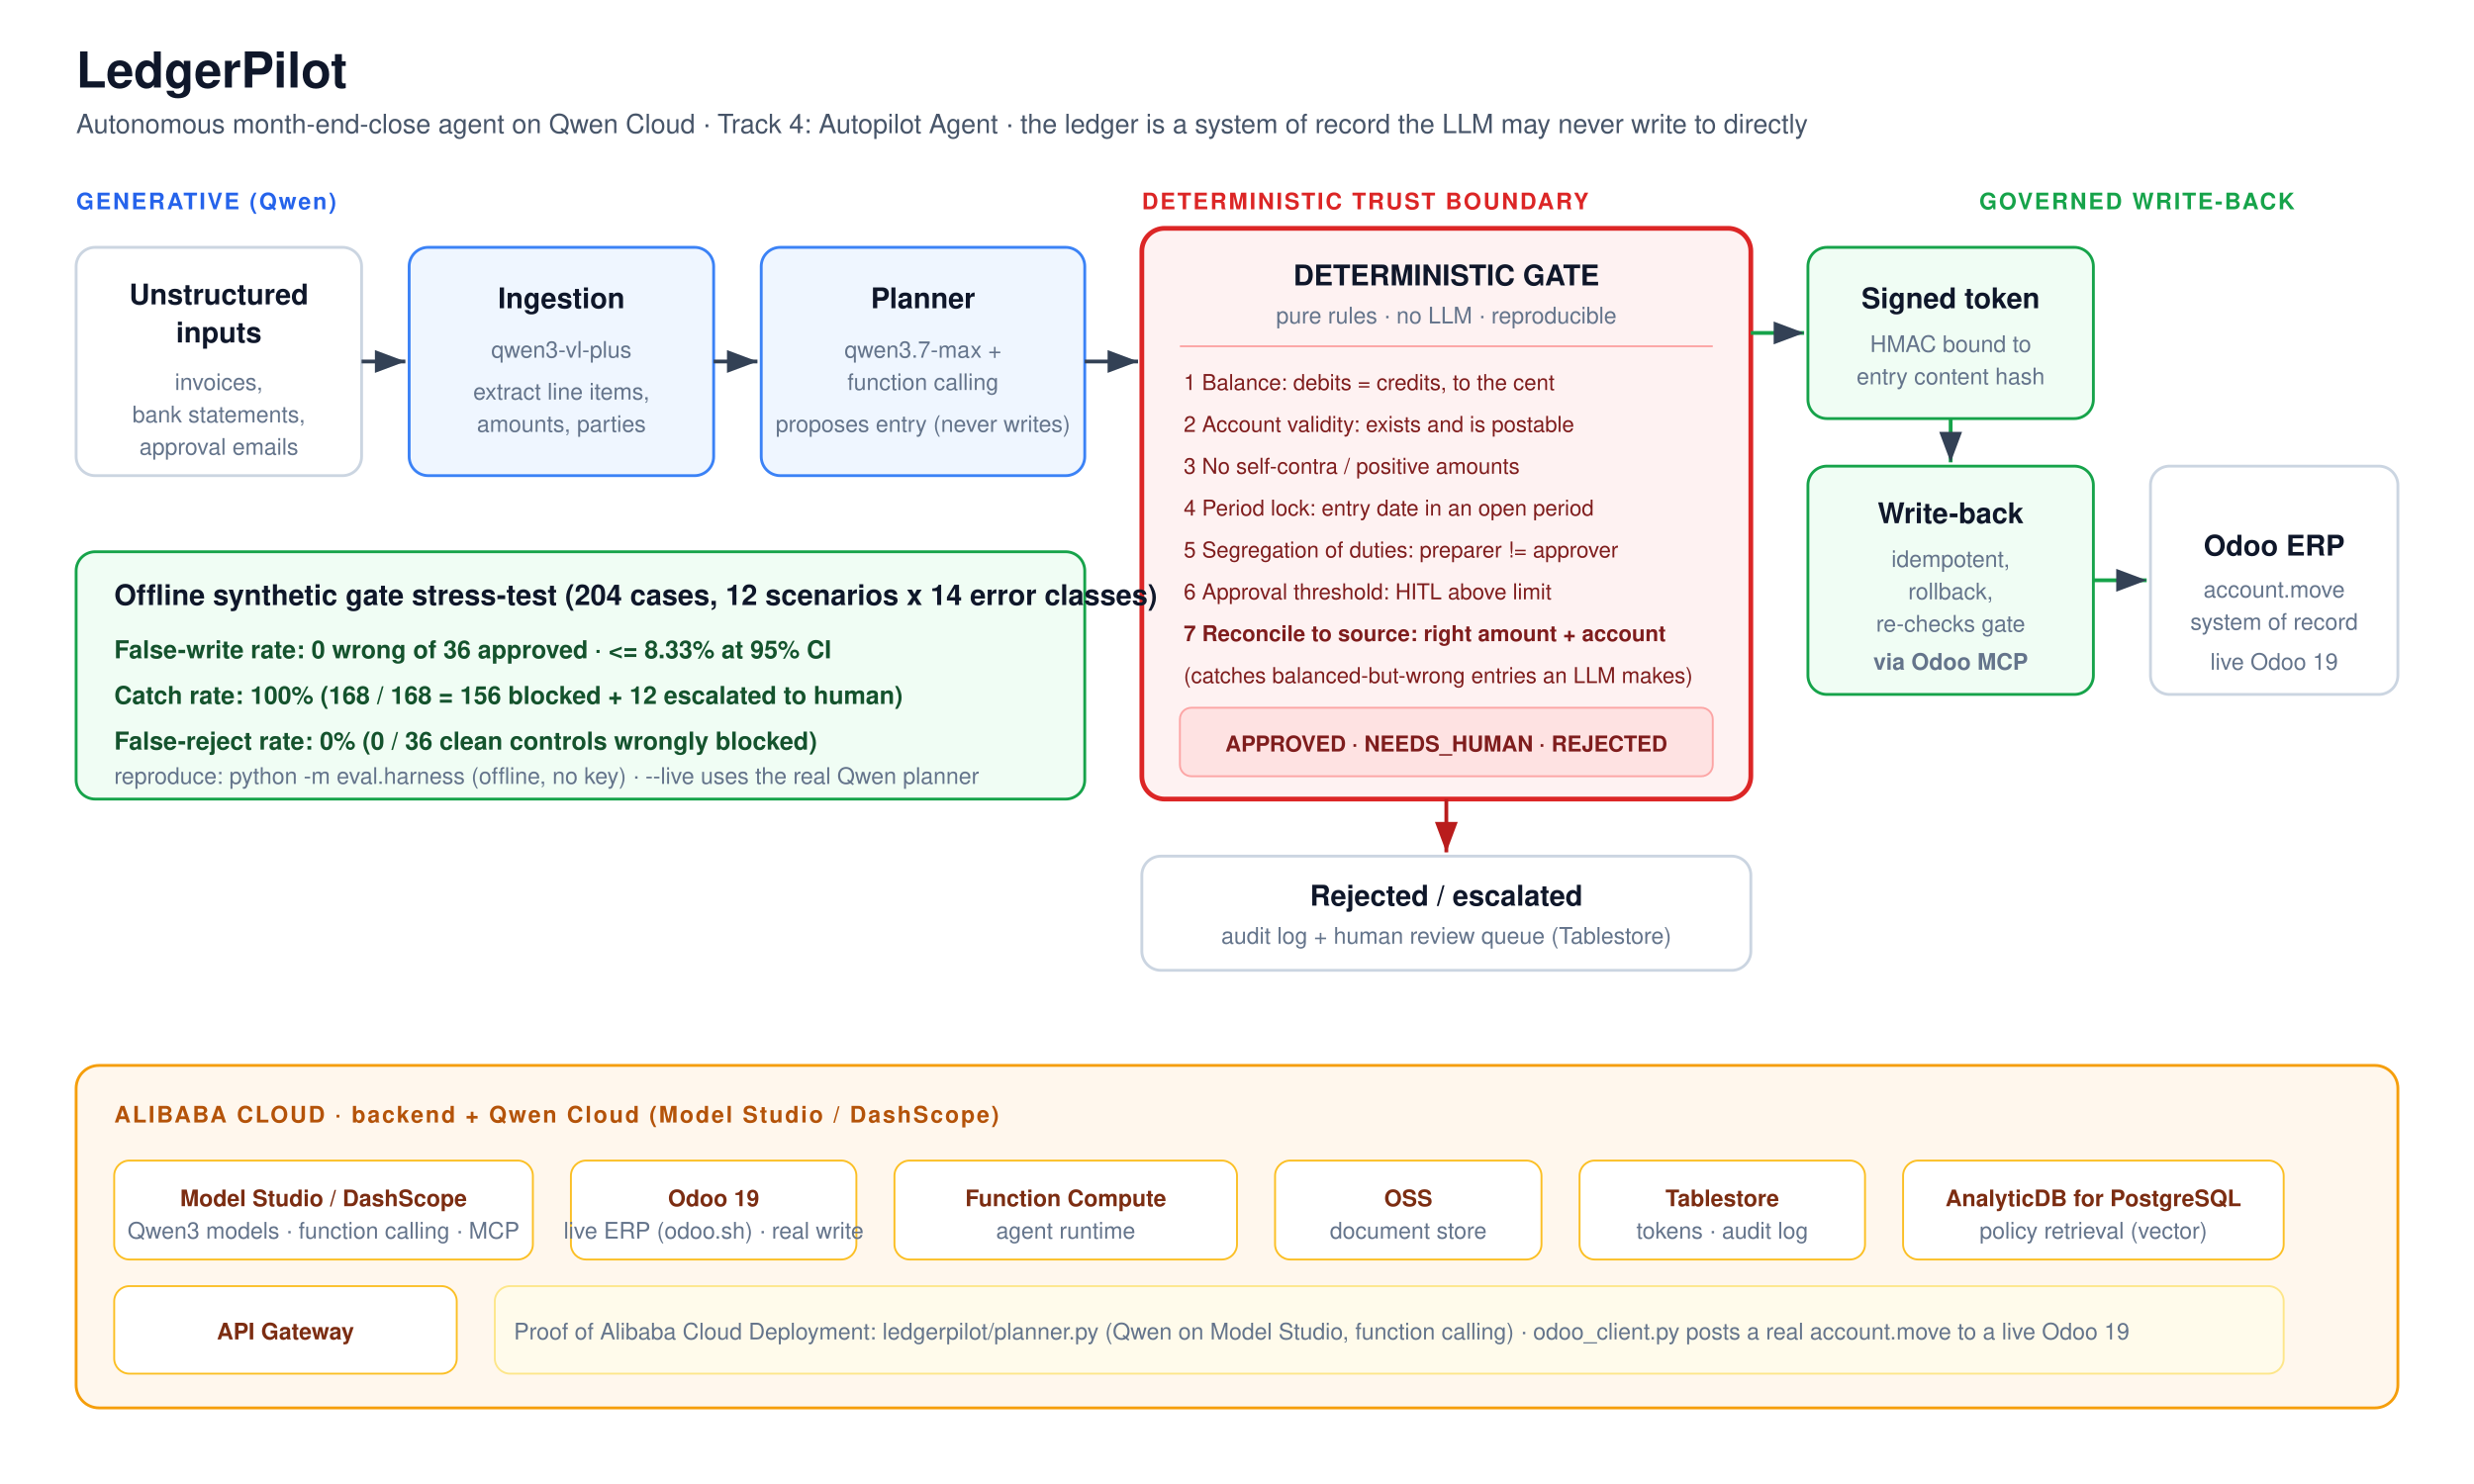
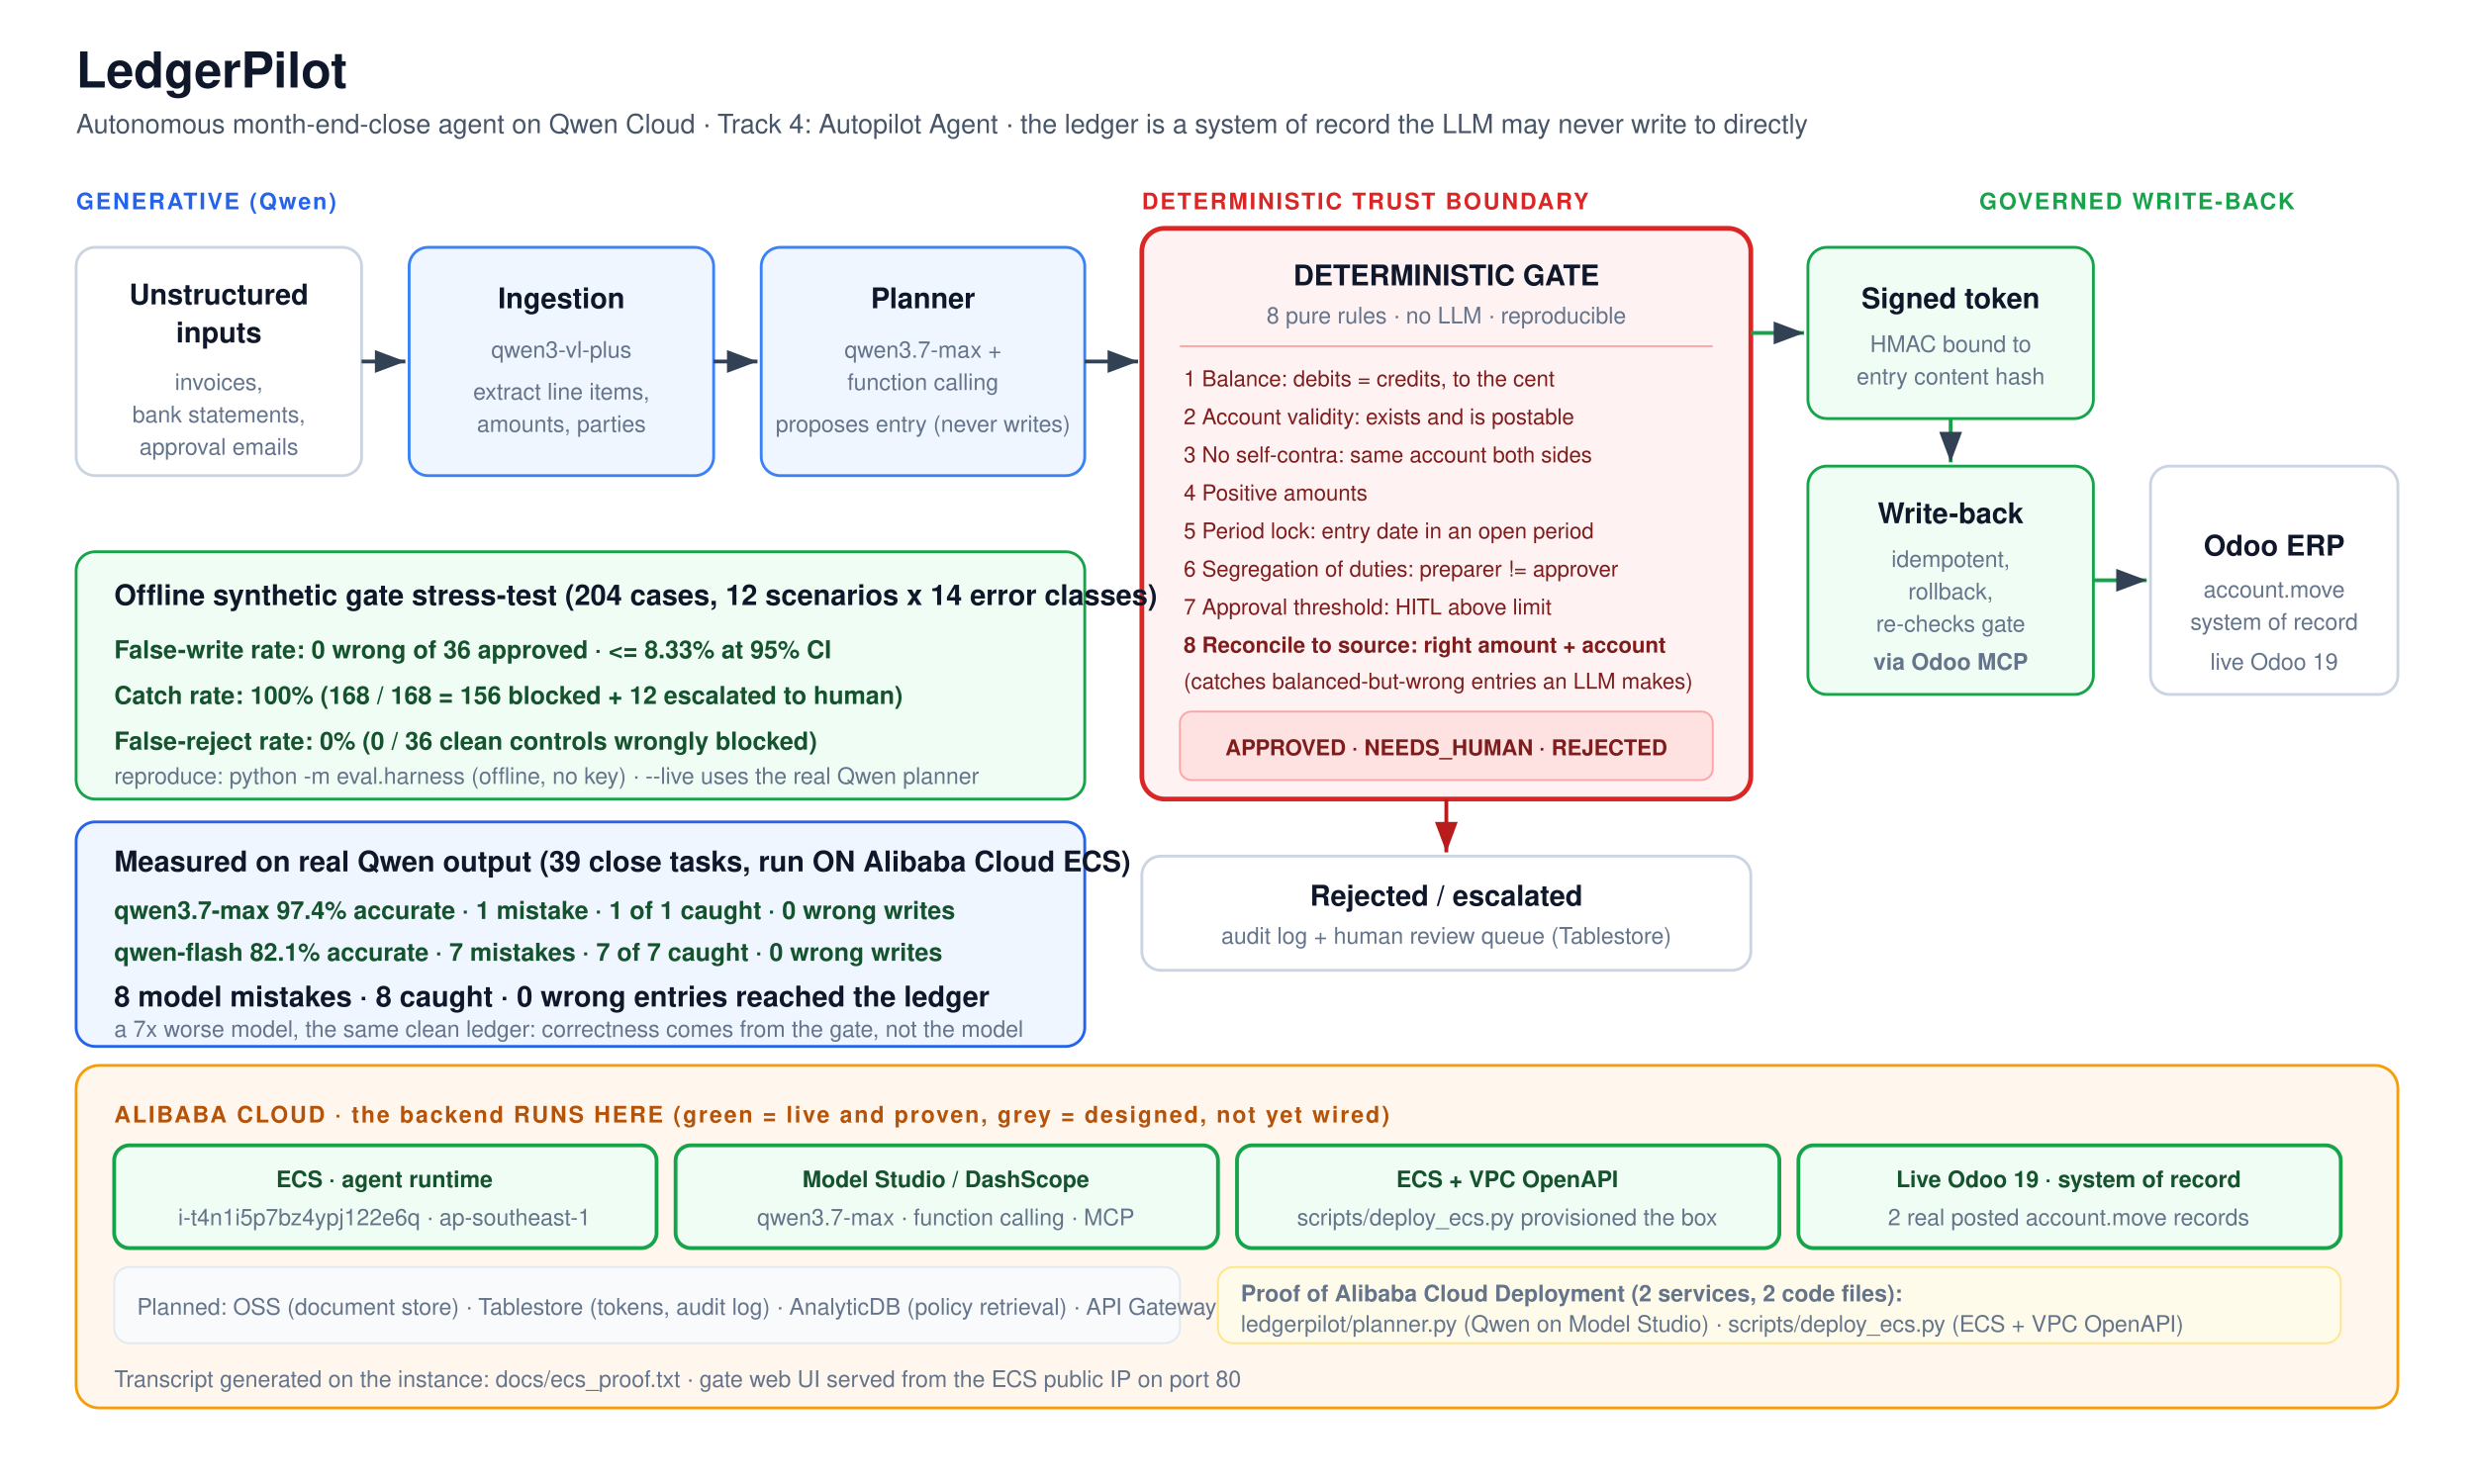
<svg xmlns="http://www.w3.org/2000/svg" viewBox="0 0 1300 780" font-family="Segoe UI, Helvetica, Arial, sans-serif">
  <defs>
    <marker id="arrow" markerWidth="10" markerHeight="10" refX="8" refY="3" orient="auto" markerUnits="strokeWidth">
      <path d="M0,0 L8,3 L0,6 z" fill="#334155" />
    </marker>
    <marker id="arrowRed" markerWidth="10" markerHeight="10" refX="8" refY="3" orient="auto" markerUnits="strokeWidth">
      <path d="M0,0 L8,3 L0,6 z" fill="#b91c1c" />
    </marker>
    <style>
      .title { font-size: 26px; font-weight: 700; fill: #0f172a; }
      .subtitle { font-size: 14px; fill: #475569; }
      .box { fill: #ffffff; stroke: #cbd5e1; stroke-width: 1.5; rx: 10; }
      .boxlabel { font-size: 15px; font-weight: 600; fill: #0f172a; }
      .boxsub { font-size: 12px; fill: #64748b; }
      .gen { fill: #eff6ff; stroke: #3b82f6; stroke-width: 1.5; }
      .gate { fill: #fef2f2; stroke: #dc2626; stroke-width: 2.5; }
      .gov { fill: #f0fdf4; stroke: #16a34a; stroke-width: 1.5; }
      .layerlabel { font-size: 12px; font-weight: 700; letter-spacing: 1px; }
      .cloud { fill: #fff7ed; stroke: #f59e0b; stroke-width: 1.5; }
      .cloudchip { fill: #ffffff; stroke: #fbbf24; stroke-width: 1; }
+       .chiplive { fill: #f0fdf4; stroke: #16a34a; stroke-width: 2; }
      .chip { font-size: 12px; fill: #7c2d12; font-weight: 600; }
+       .chipgreen { font-size: 12px; fill: #14532d; font-weight: 700; }
      .metric { font-size: 13px; fill: #14532d; font-weight: 600; }
      .check { font-size: 11.5px; fill: #7f1d1d; }
    </style>
  </defs>
  <rect x="0" y="0" width="1300" height="780" fill="#ffffff" />
  <text x="40" y="46" class="title">LedgerPilot</text>
  <text x="40" y="70" class="subtitle">Autonomous month-end-close agent on Qwen Cloud  ·  Track 4: Autopilot Agent  ·  the ledger is a system of record the LLM may never write to directly</text>
  <text x="40" y="110" class="layerlabel" fill="#2563eb">GENERATIVE (Qwen)</text>
  <text x="600" y="110" class="layerlabel" fill="#dc2626">DETERMINISTIC TRUST BOUNDARY</text>
  <text x="1040" y="110" class="layerlabel" fill="#16a34a">GOVERNED WRITE-BACK</text>
  <rect x="40" y="130" width="150" height="120" class="box" rx="10" />
  <text x="115" y="160" text-anchor="middle" class="boxlabel">Unstructured</text>
  <text x="115" y="180" text-anchor="middle" class="boxlabel">inputs</text>
  <text x="115" y="205" text-anchor="middle" class="boxsub">invoices,</text>
  <text x="115" y="222" text-anchor="middle" class="boxsub">bank statements,</text>
  <text x="115" y="239" text-anchor="middle" class="boxsub">approval emails</text>
  <rect x="215" y="130" width="160" height="120" class="gen" rx="10" />
  <text x="295" y="162" text-anchor="middle" class="boxlabel">Ingestion</text>
  <text x="295" y="188" text-anchor="middle" class="boxsub">qwen3-vl-plus</text>
  <text x="295" y="210" text-anchor="middle" class="boxsub">extract line items,</text>
  <text x="295" y="227" text-anchor="middle" class="boxsub">amounts, parties</text>
  <rect x="400" y="130" width="170" height="120" class="gen" rx="10" />
  <text x="485" y="162" text-anchor="middle" class="boxlabel">Planner</text>
  <text x="485" y="188" text-anchor="middle" class="boxsub">qwen3.7-max +</text>
  <text x="485" y="205" text-anchor="middle" class="boxsub">function calling</text>
  <text x="485" y="227" text-anchor="middle" class="boxsub">proposes entry (never writes)</text>
  <rect x="600" y="120" width="320" height="300" class="gate" rx="12" />
  <text x="760" y="150" text-anchor="middle" class="boxlabel" fill="#991b1b" font-size="17">DETERMINISTIC GATE</text>
-   <text x="760" y="170" text-anchor="middle" class="boxsub" fill="#b91c1c">pure rules · no LLM · reproducible</text>
+   <text x="760" y="170" text-anchor="middle" class="boxsub" fill="#b91c1c">8 pure rules · no LLM · reproducible</text>
  <line x1="620" y1="182" x2="900" y2="182" stroke="#fca5a5" stroke-width="1" />
-   <text x="622" y="205" class="check">1  Balance: debits = credits, to the cent</text>
-   <text x="622" y="227" class="check">2  Account validity: exists and is postable</text>
-   <text x="622" y="249" class="check">3  No self-contra / positive amounts</text>
-   <text x="622" y="271" class="check">4  Period lock: entry date in an open period</text>
-   <text x="622" y="293" class="check">5  Segregation of duties: preparer != approver</text>
-   <text x="622" y="315" class="check">6  Approval threshold: HITL above limit</text>
-   <text x="622" y="337" class="check" font-weight="700">7  Reconcile to source: right amount + account</text>
-   <text x="622" y="359" class="check" fill="#991b1b">    (catches balanced-but-wrong entries an LLM makes)</text>
-   <rect x="620" y="372" width="280" height="36" fill="#fee2e2" stroke="#fca5a5" rx="6" />
-   <text x="760" y="395" text-anchor="middle" class="check" font-weight="700">APPROVED  ·  NEEDS_HUMAN  ·  REJECTED</text>
+   <text x="622" y="203" class="check">1  Balance: debits = credits, to the cent</text>
+   <text x="622" y="223" class="check">2  Account validity: exists and is postable</text>
+   <text x="622" y="243" class="check">3  No self-contra: same account both sides</text>
+   <text x="622" y="263" class="check">4  Positive amounts</text>
+   <text x="622" y="283" class="check">5  Period lock: entry date in an open period</text>
+   <text x="622" y="303" class="check">6  Segregation of duties: preparer != approver</text>
+   <text x="622" y="323" class="check">7  Approval threshold: HITL above limit</text>
+   <text x="622" y="343" class="check" font-weight="700">8  Reconcile to source: right amount + account</text>
+   <text x="622" y="362" class="check" fill="#991b1b">    (catches balanced-but-wrong entries an LLM makes)</text>
+   <rect x="620" y="374" width="280" height="36" fill="#fee2e2" stroke="#fca5a5" rx="6" />
+   <text x="760" y="397" text-anchor="middle" class="check" font-weight="700">APPROVED  ·  NEEDS_HUMAN  ·  REJECTED</text>
  <rect x="950" y="130" width="150" height="90" class="gov" rx="10" />
  <text x="1025" y="162" text-anchor="middle" class="boxlabel">Signed token</text>
  <text x="1025" y="185" text-anchor="middle" class="boxsub">HMAC bound to</text>
  <text x="1025" y="202" text-anchor="middle" class="boxsub">entry content hash</text>
  <rect x="950" y="245" width="150" height="120" class="gov" rx="10" />
  <text x="1025" y="275" text-anchor="middle" class="boxlabel">Write-back</text>
  <text x="1025" y="298" text-anchor="middle" class="boxsub">idempotent,</text>
  <text x="1025" y="315" text-anchor="middle" class="boxsub">rollback,</text>
  <text x="1025" y="332" text-anchor="middle" class="boxsub">re-checks gate</text>
  <text x="1025" y="352" text-anchor="middle" class="boxsub" font-weight="700">via Odoo MCP</text>
  <rect x="1130" y="245" width="130" height="120" class="box" rx="10" />
  <text x="1195" y="292" text-anchor="middle" class="boxlabel">Odoo ERP</text>
  <text x="1195" y="314" text-anchor="middle" class="boxsub">account.move</text>
  <text x="1195" y="331" text-anchor="middle" class="boxsub">system of record</text>
  <text x="1195" y="352" text-anchor="middle" class="boxsub">live Odoo 19</text>
  <rect x="600" y="450" width="320" height="60" class="box" rx="10" stroke="#b91c1c" />
  <text x="760" y="476" text-anchor="middle" class="boxlabel" fill="#991b1b">Rejected / escalated</text>
  <text x="760" y="496" text-anchor="middle" class="boxsub">audit log + human review queue (Tablestore)</text>
  <line x1="190" y1="190" x2="213" y2="190" stroke="#334155" stroke-width="2" marker-end="url(#arrow)" />
  <line x1="375" y1="190" x2="398" y2="190" stroke="#334155" stroke-width="2" marker-end="url(#arrow)" />
  <line x1="570" y1="190" x2="598" y2="190" stroke="#334155" stroke-width="2" marker-end="url(#arrow)" />
  <line x1="920" y1="175" x2="948" y2="175" stroke="#16a34a" stroke-width="2" marker-end="url(#arrow)" />
  <line x1="1025" y1="220" x2="1025" y2="243" stroke="#16a34a" stroke-width="2" marker-end="url(#arrow)" />
  <line x1="1100" y1="305" x2="1128" y2="305" stroke="#16a34a" stroke-width="2" marker-end="url(#arrow)" />
  <line x1="760" y1="420" x2="760" y2="448" stroke="#b91c1c" stroke-width="2" marker-end="url(#arrowRed)" />
  <rect x="40" y="290" width="530" height="130" fill="#f0fdf4" stroke="#16a34a" stroke-width="1.5" rx="10" />
  <text x="60" y="318" class="boxlabel" fill="#14532d">Offline synthetic gate stress-test (204 cases, 12 scenarios x 14 error classes)</text>
  <text x="60" y="346" class="metric">False-write rate:  0 wrong of 36 approved  ·  &lt;= 8.33% at 95% CI</text>
  <text x="60" y="370" class="metric">Catch rate:  100%  (168 / 168 = 156 blocked + 12 escalated to human)</text>
  <text x="60" y="394" class="metric">False-reject rate:  0%  (0 / 36 clean controls wrongly blocked)</text>
  <text x="60" y="412" class="boxsub">reproduce: python -m eval.harness   (offline, no key)  ·  --live uses the real Qwen planner</text>
+   <rect x="40" y="432" width="530" height="118" fill="#eff6ff" stroke="#2563eb" stroke-width="1.5" rx="10" />
+   <text x="60" y="458" class="boxlabel" fill="#1e3a8a">Measured on real Qwen output (39 close tasks, run ON Alibaba Cloud ECS)</text>
+   <text x="60" y="483" class="metric" fill="#1e3a8a">qwen3.7-max   97.4% accurate  ·  1 mistake  ·  1 of 1 caught  ·  0 wrong writes</text>
+   <text x="60" y="505" class="metric" fill="#1e3a8a">qwen-flash    82.1% accurate  ·  7 mistakes ·  7 of 7 caught  ·  0 wrong writes</text>
+   <text x="60" y="529" class="boxlabel" fill="#1e3a8a" font-size="14">8 model mistakes  ·  8 caught  ·  0 wrong entries reached the ledger</text>
+   <text x="60" y="545" class="boxsub">a 7x worse model, the same clean ledger: correctness comes from the gate, not the model</text>
  <rect x="40" y="560" width="1220" height="180" class="cloud" rx="12" />
-   <text x="60" y="590" class="layerlabel" fill="#b45309">ALIBABA CLOUD  ·  backend + Qwen Cloud (Model Studio / DashScope)</text>
+   <text x="60" y="590" class="layerlabel" fill="#b45309">ALIBABA CLOUD  ·  the backend RUNS HERE (green = live and proven, grey = designed, not yet wired)</text>
  <g>
-     <rect x="60" y="610" width="220" height="52" class="cloudchip" rx="8" />
-     <text x="170" y="634" text-anchor="middle" class="chip">Model Studio / DashScope</text>
-     <text x="170" y="651" text-anchor="middle" class="boxsub">Qwen3 models · function calling · MCP</text>
-     <rect x="300" y="610" width="150" height="52" class="cloudchip" rx="8" />
-     <text x="375" y="634" text-anchor="middle" class="chip">Odoo 19</text>
-     <text x="375" y="651" text-anchor="middle" class="boxsub">live ERP (odoo.sh) · real write</text>
-     <rect x="470" y="610" width="180" height="52" class="cloudchip" rx="8" />
-     <text x="560" y="634" text-anchor="middle" class="chip">Function Compute</text>
-     <text x="560" y="651" text-anchor="middle" class="boxsub">agent runtime</text>
-     <rect x="670" y="610" width="140" height="52" class="cloudchip" rx="8" />
-     <text x="740" y="634" text-anchor="middle" class="chip">OSS</text>
-     <text x="740" y="651" text-anchor="middle" class="boxsub">document store</text>
-     <rect x="830" y="610" width="150" height="52" class="cloudchip" rx="8" />
-     <text x="905" y="634" text-anchor="middle" class="chip">Tablestore</text>
-     <text x="905" y="651" text-anchor="middle" class="boxsub">tokens · audit log</text>
-     <rect x="1000" y="610" width="200" height="52" class="cloudchip" rx="8" />
-     <text x="1100" y="634" text-anchor="middle" class="chip">AnalyticDB for PostgreSQL</text>
-     <text x="1100" y="651" text-anchor="middle" class="boxsub">policy retrieval (vector)</text>
-     <rect x="60" y="676" width="180" height="46" class="cloudchip" rx="8" />
-     <text x="150" y="704" text-anchor="middle" class="chip">API Gateway</text>
-     <rect x="260" y="676" width="940" height="46" fill="#fffbeb" stroke="#fde68a" rx="8" />
-     <text x="270" y="704" class="boxsub" fill="#78350f">Proof of Alibaba Cloud Deployment: ledgerpilot/planner.py (Qwen on Model Studio, function calling) · odoo_client.py posts a real account.move to a live Odoo 19</text>
+     <rect x="60" y="602" width="285" height="54" class="chiplive" rx="8" />
+     <text x="202" y="624" text-anchor="middle" class="chipgreen">ECS  ·  agent runtime</text>
+     <text x="202" y="644" text-anchor="middle" class="boxsub">i-t4n1i5p7bz4ypj122e6q · ap-southeast-1</text>
+     <rect x="355" y="602" width="285" height="54" class="chiplive" rx="8" />
+     <text x="497" y="624" text-anchor="middle" class="chipgreen">Model Studio / DashScope</text>
+     <text x="497" y="644" text-anchor="middle" class="boxsub">qwen3.7-max · function calling · MCP</text>
+     <rect x="650" y="602" width="285" height="54" class="chiplive" rx="8" />
+     <text x="792" y="624" text-anchor="middle" class="chipgreen">ECS + VPC OpenAPI</text>
+     <text x="792" y="644" text-anchor="middle" class="boxsub">scripts/deploy_ecs.py provisioned the box</text>
+     <rect x="945" y="602" width="285" height="54" class="chiplive" rx="8" />
+     <text x="1087" y="624" text-anchor="middle" class="chipgreen">Live Odoo 19  ·  system of record</text>
+     <text x="1087" y="644" text-anchor="middle" class="boxsub">2 real posted account.move records</text>
+     <rect x="60" y="666" width="560" height="40" fill="#f8fafc" stroke="#e2e8f0" rx="8" />
+     <text x="72" y="691" class="boxsub">Planned: OSS (document store) · Tablestore (tokens, audit log) · AnalyticDB (policy retrieval) · API Gateway</text>
+     <rect x="640" y="666" width="590" height="40" fill="#fffbeb" stroke="#fde68a" rx="8" />
+     <text x="652" y="684" class="boxsub" fill="#78350f" font-weight="700">Proof of Alibaba Cloud Deployment (2 services, 2 code files):</text>
+     <text x="652" y="700" class="boxsub" fill="#78350f">ledgerpilot/planner.py (Qwen on Model Studio) · scripts/deploy_ecs.py (ECS + VPC OpenAPI)</text>
+     <text x="60" y="729" class="boxsub" fill="#78350f">Transcript generated on the instance: docs/ecs_proof.txt  ·  gate web UI served from the ECS public IP on port 80</text>
  </g>
</svg>
